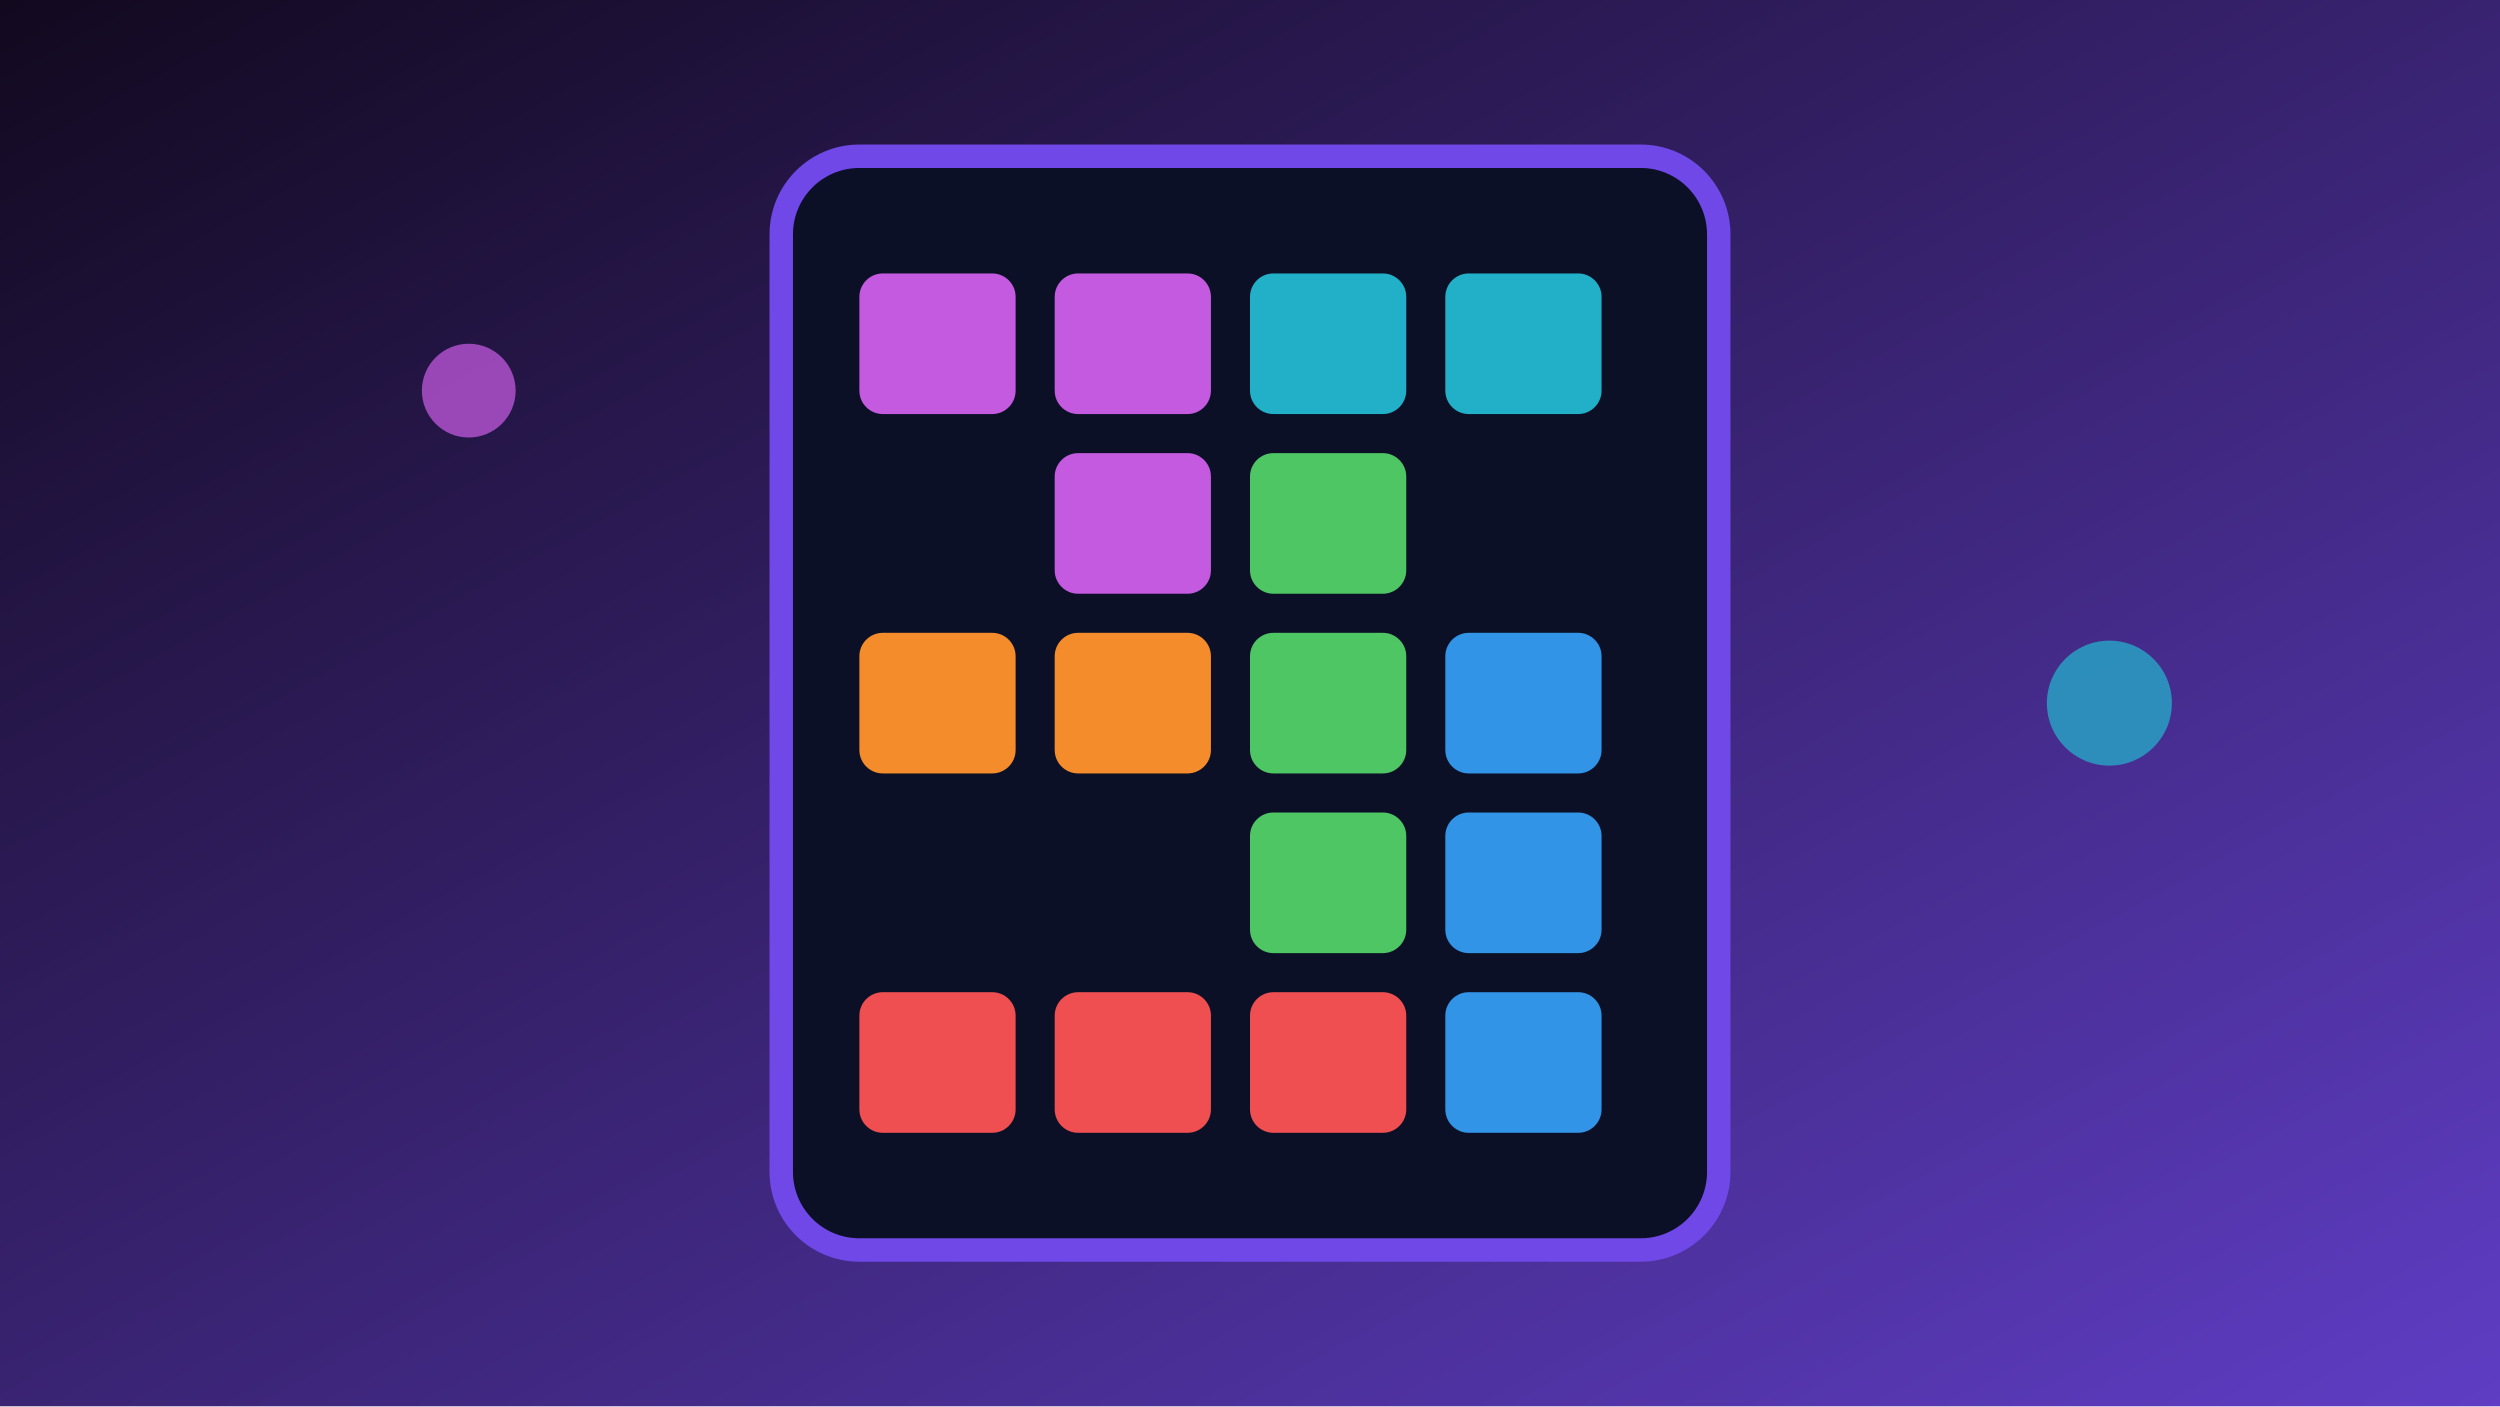
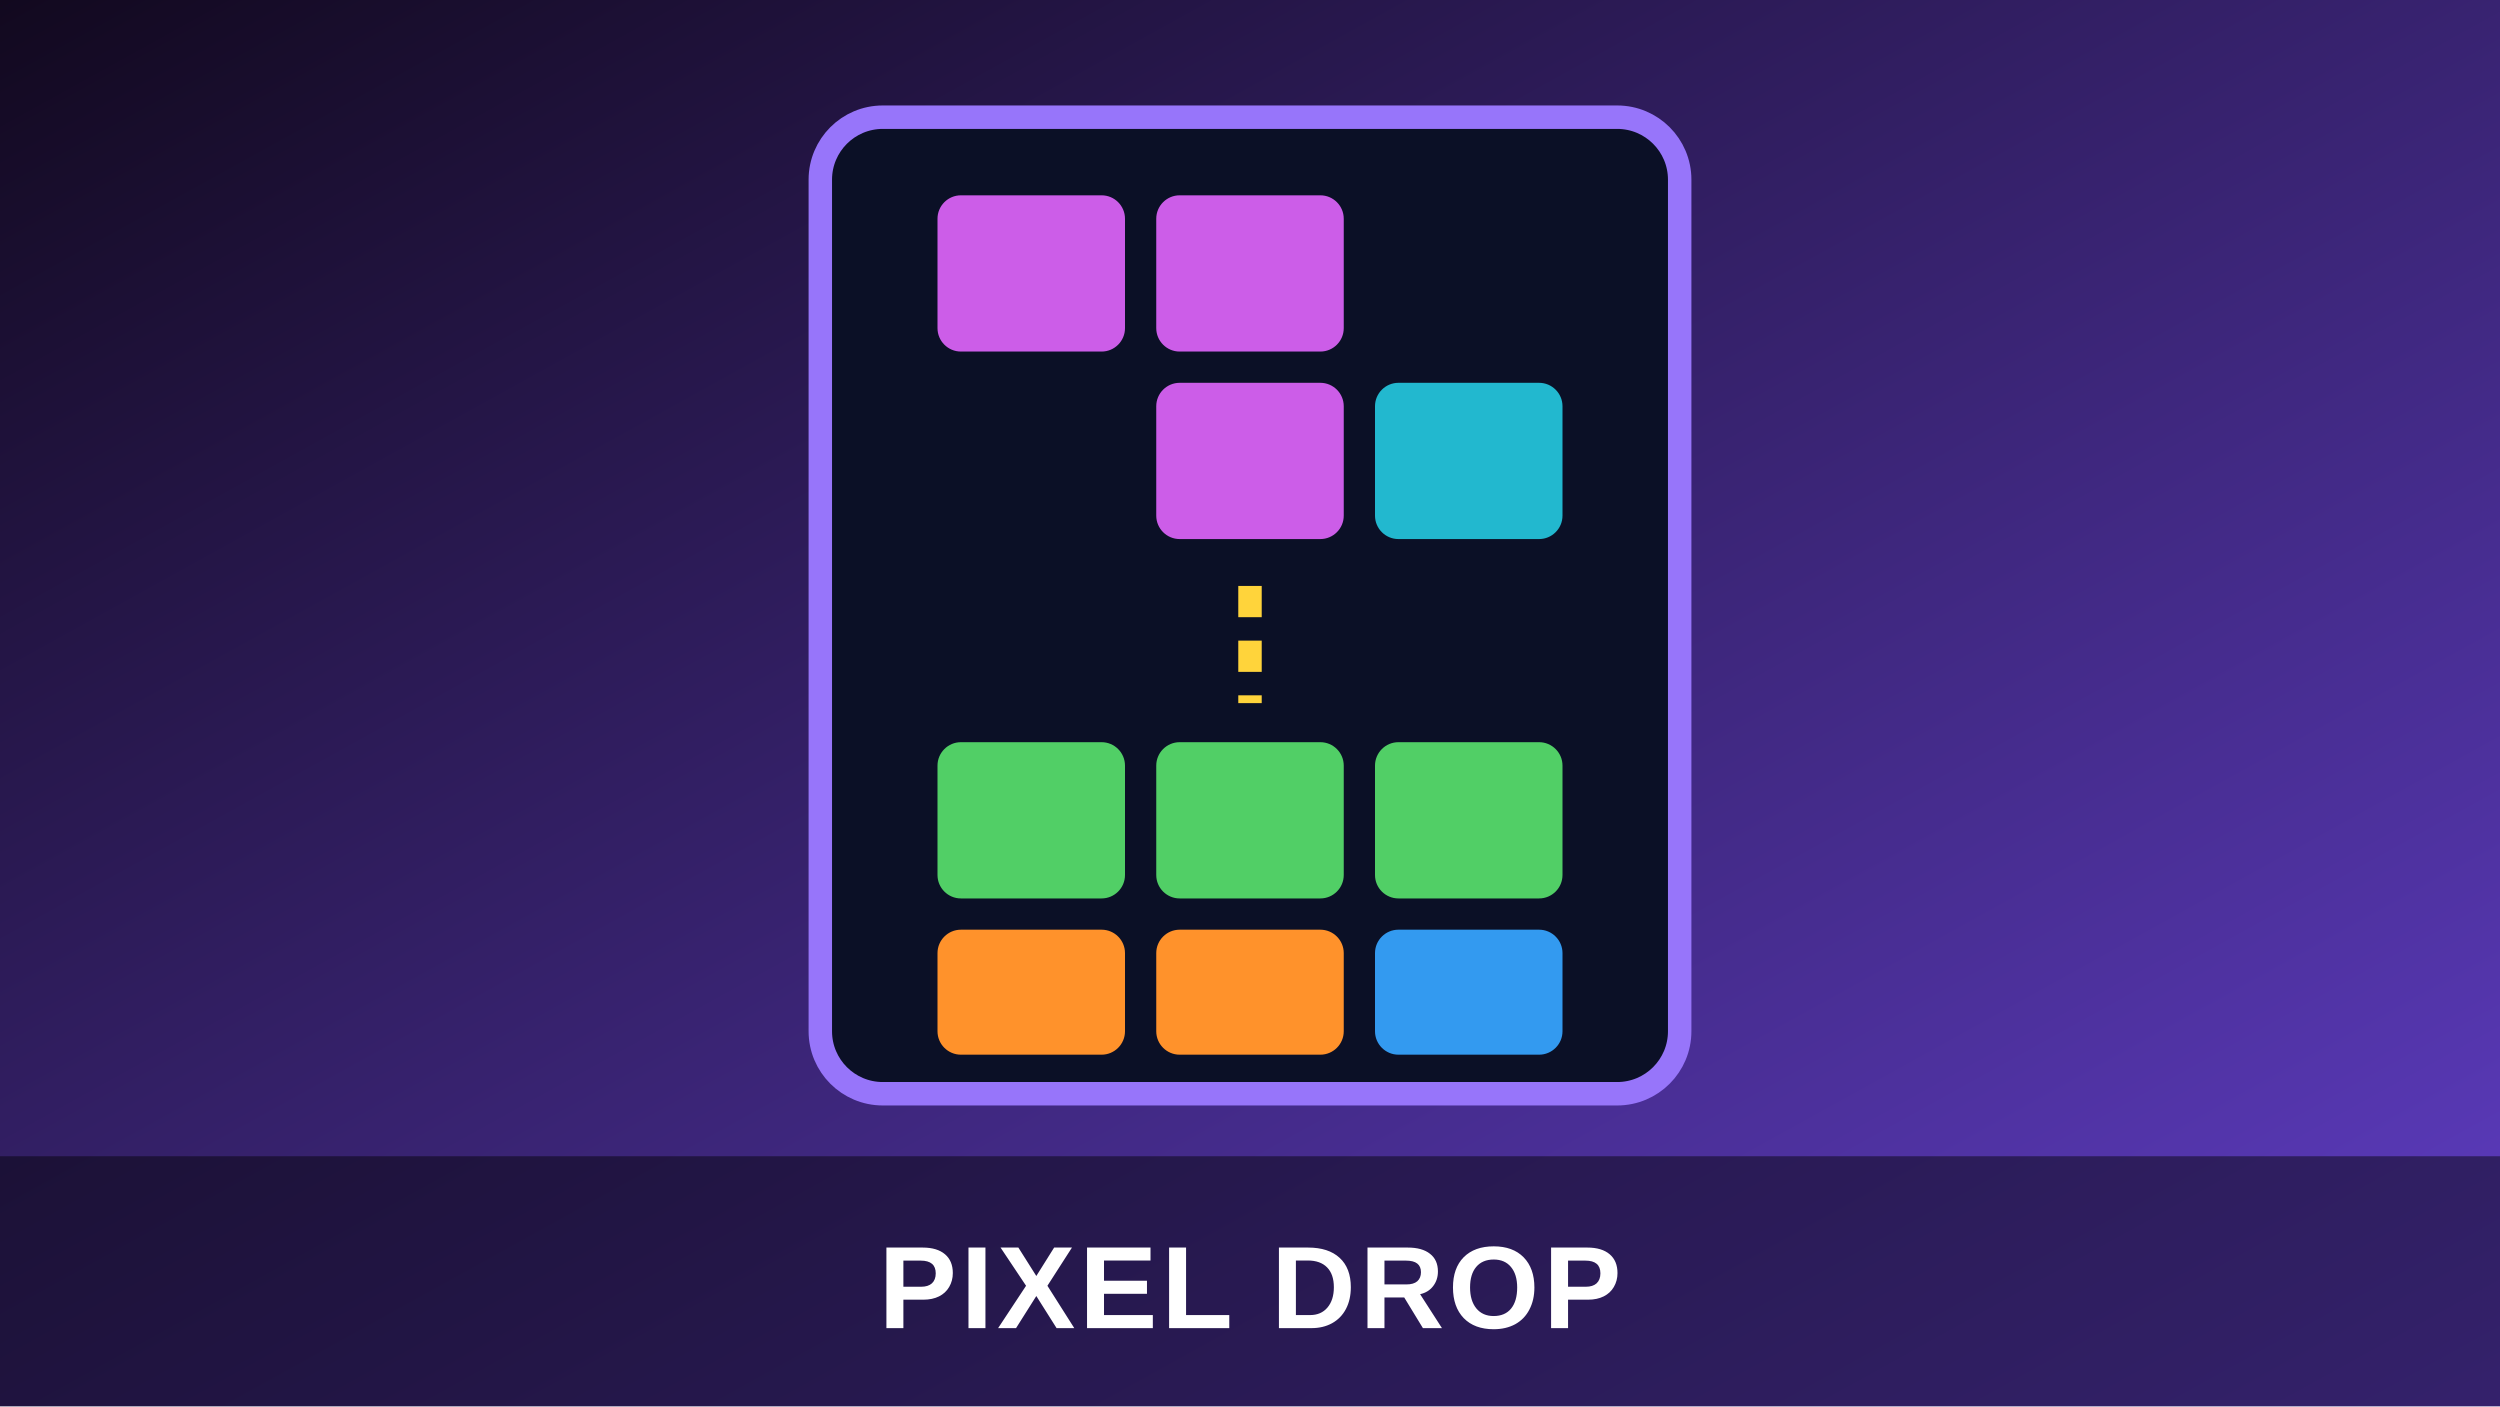
<svg xmlns="http://www.w3.org/2000/svg" viewBox="0 0 320 180" role="img" aria-hidden="true">
  <defs>
    <linearGradient id="g" x1="0" y1="0" x2="1" y2="1">
      <stop offset="0%" stop-color="#12091f" />
      <stop offset="100%" stop-color="#5f3dc4" />
    </linearGradient>
  </defs>
  <rect width="320" height="180" fill="url(#g)" />
-   <rect x="100" y="20" width="120" height="140" rx="10" fill="#0b1026" stroke="#7048e8" stroke-width="3" />
-   <rect x="110" y="35" width="20" height="18" rx="3" fill="#cc5de8" opacity="0.95" />
-   <rect x="135" y="35" width="20" height="18" rx="3" fill="#cc5de8" opacity="0.95" />
-   <rect x="160" y="35" width="20" height="18" rx="3" fill="#22b8cf" opacity="0.95" />
-   <rect x="185" y="35" width="20" height="18" rx="3" fill="#22b8cf" opacity="0.95" />
-   <rect x="135" y="58" width="20" height="18" rx="3" fill="#cc5de8" opacity="0.95" />
-   <rect x="160" y="58" width="20" height="18" rx="3" fill="#51cf66" opacity="0.95" />
-   <rect x="110" y="81" width="20" height="18" rx="3" fill="#ff922b" opacity="0.95" />
-   <rect x="135" y="81" width="20" height="18" rx="3" fill="#ff922b" opacity="0.95" />
-   <rect x="160" y="81" width="20" height="18" rx="3" fill="#51cf66" opacity="0.95" />
-   <rect x="185" y="81" width="20" height="18" rx="3" fill="#339af0" opacity="0.95" />
-   <rect x="160" y="104" width="20" height="18" rx="3" fill="#51cf66" opacity="0.95" />
-   <rect x="185" y="104" width="20" height="18" rx="3" fill="#339af0" opacity="0.95" />
-   <rect x="110" y="127" width="20" height="18" rx="3" fill="#fa5252" opacity="0.95" />
-   <rect x="135" y="127" width="20" height="18" rx="3" fill="#fa5252" opacity="0.95" />
-   <rect x="160" y="127" width="20" height="18" rx="3" fill="#fa5252" opacity="0.95" />
-   <rect x="185" y="127" width="20" height="18" rx="3" fill="#339af0" opacity="0.95" />
-   <circle cx="60" cy="50" r="6" fill="#cc5de8" opacity="0.7" />
-   <circle cx="270" cy="90" r="8" fill="#22b8cf" opacity="0.7" />
+   <rect x="105" y="15" width="110" height="125" rx="8" fill="#0b1026" stroke="#9775fa" stroke-width="3" />
+   <rect x="120" y="25" width="24" height="20" rx="3" fill="#cc5de8" />
+   <rect x="148" y="25" width="24" height="20" rx="3" fill="#cc5de8" />
+   <rect x="148" y="49" width="24" height="20" rx="3" fill="#cc5de8" />
+   <rect x="176" y="49" width="24" height="20" rx="3" fill="#22b8cf" />
+   <rect x="120" y="95" width="24" height="20" rx="3" fill="#51cf66" />
+   <rect x="148" y="95" width="24" height="20" rx="3" fill="#51cf66" />
+   <rect x="176" y="95" width="24" height="20" rx="3" fill="#51cf66" />
+   <rect x="120" y="119" width="24" height="16" rx="3" fill="#ff922b" />
+   <rect x="148" y="119" width="24" height="16" rx="3" fill="#ff922b" />
+   <rect x="176" y="119" width="24" height="16" rx="3" fill="#339af0" />
+   <path d="M160 75 L160 90" stroke="#ffd43b" stroke-width="3" stroke-dasharray="4 3" />
+   <rect x="0" y="148" width="320" height="32" fill="#000" opacity="0.45" />
+   <text x="160" y="170" text-anchor="middle" font-size="15" font-weight="700" fill="#fff" font-family="Segoe UI,Arial,sans-serif" letter-spacing="0.5">PIXEL DROP</text>
</svg>
